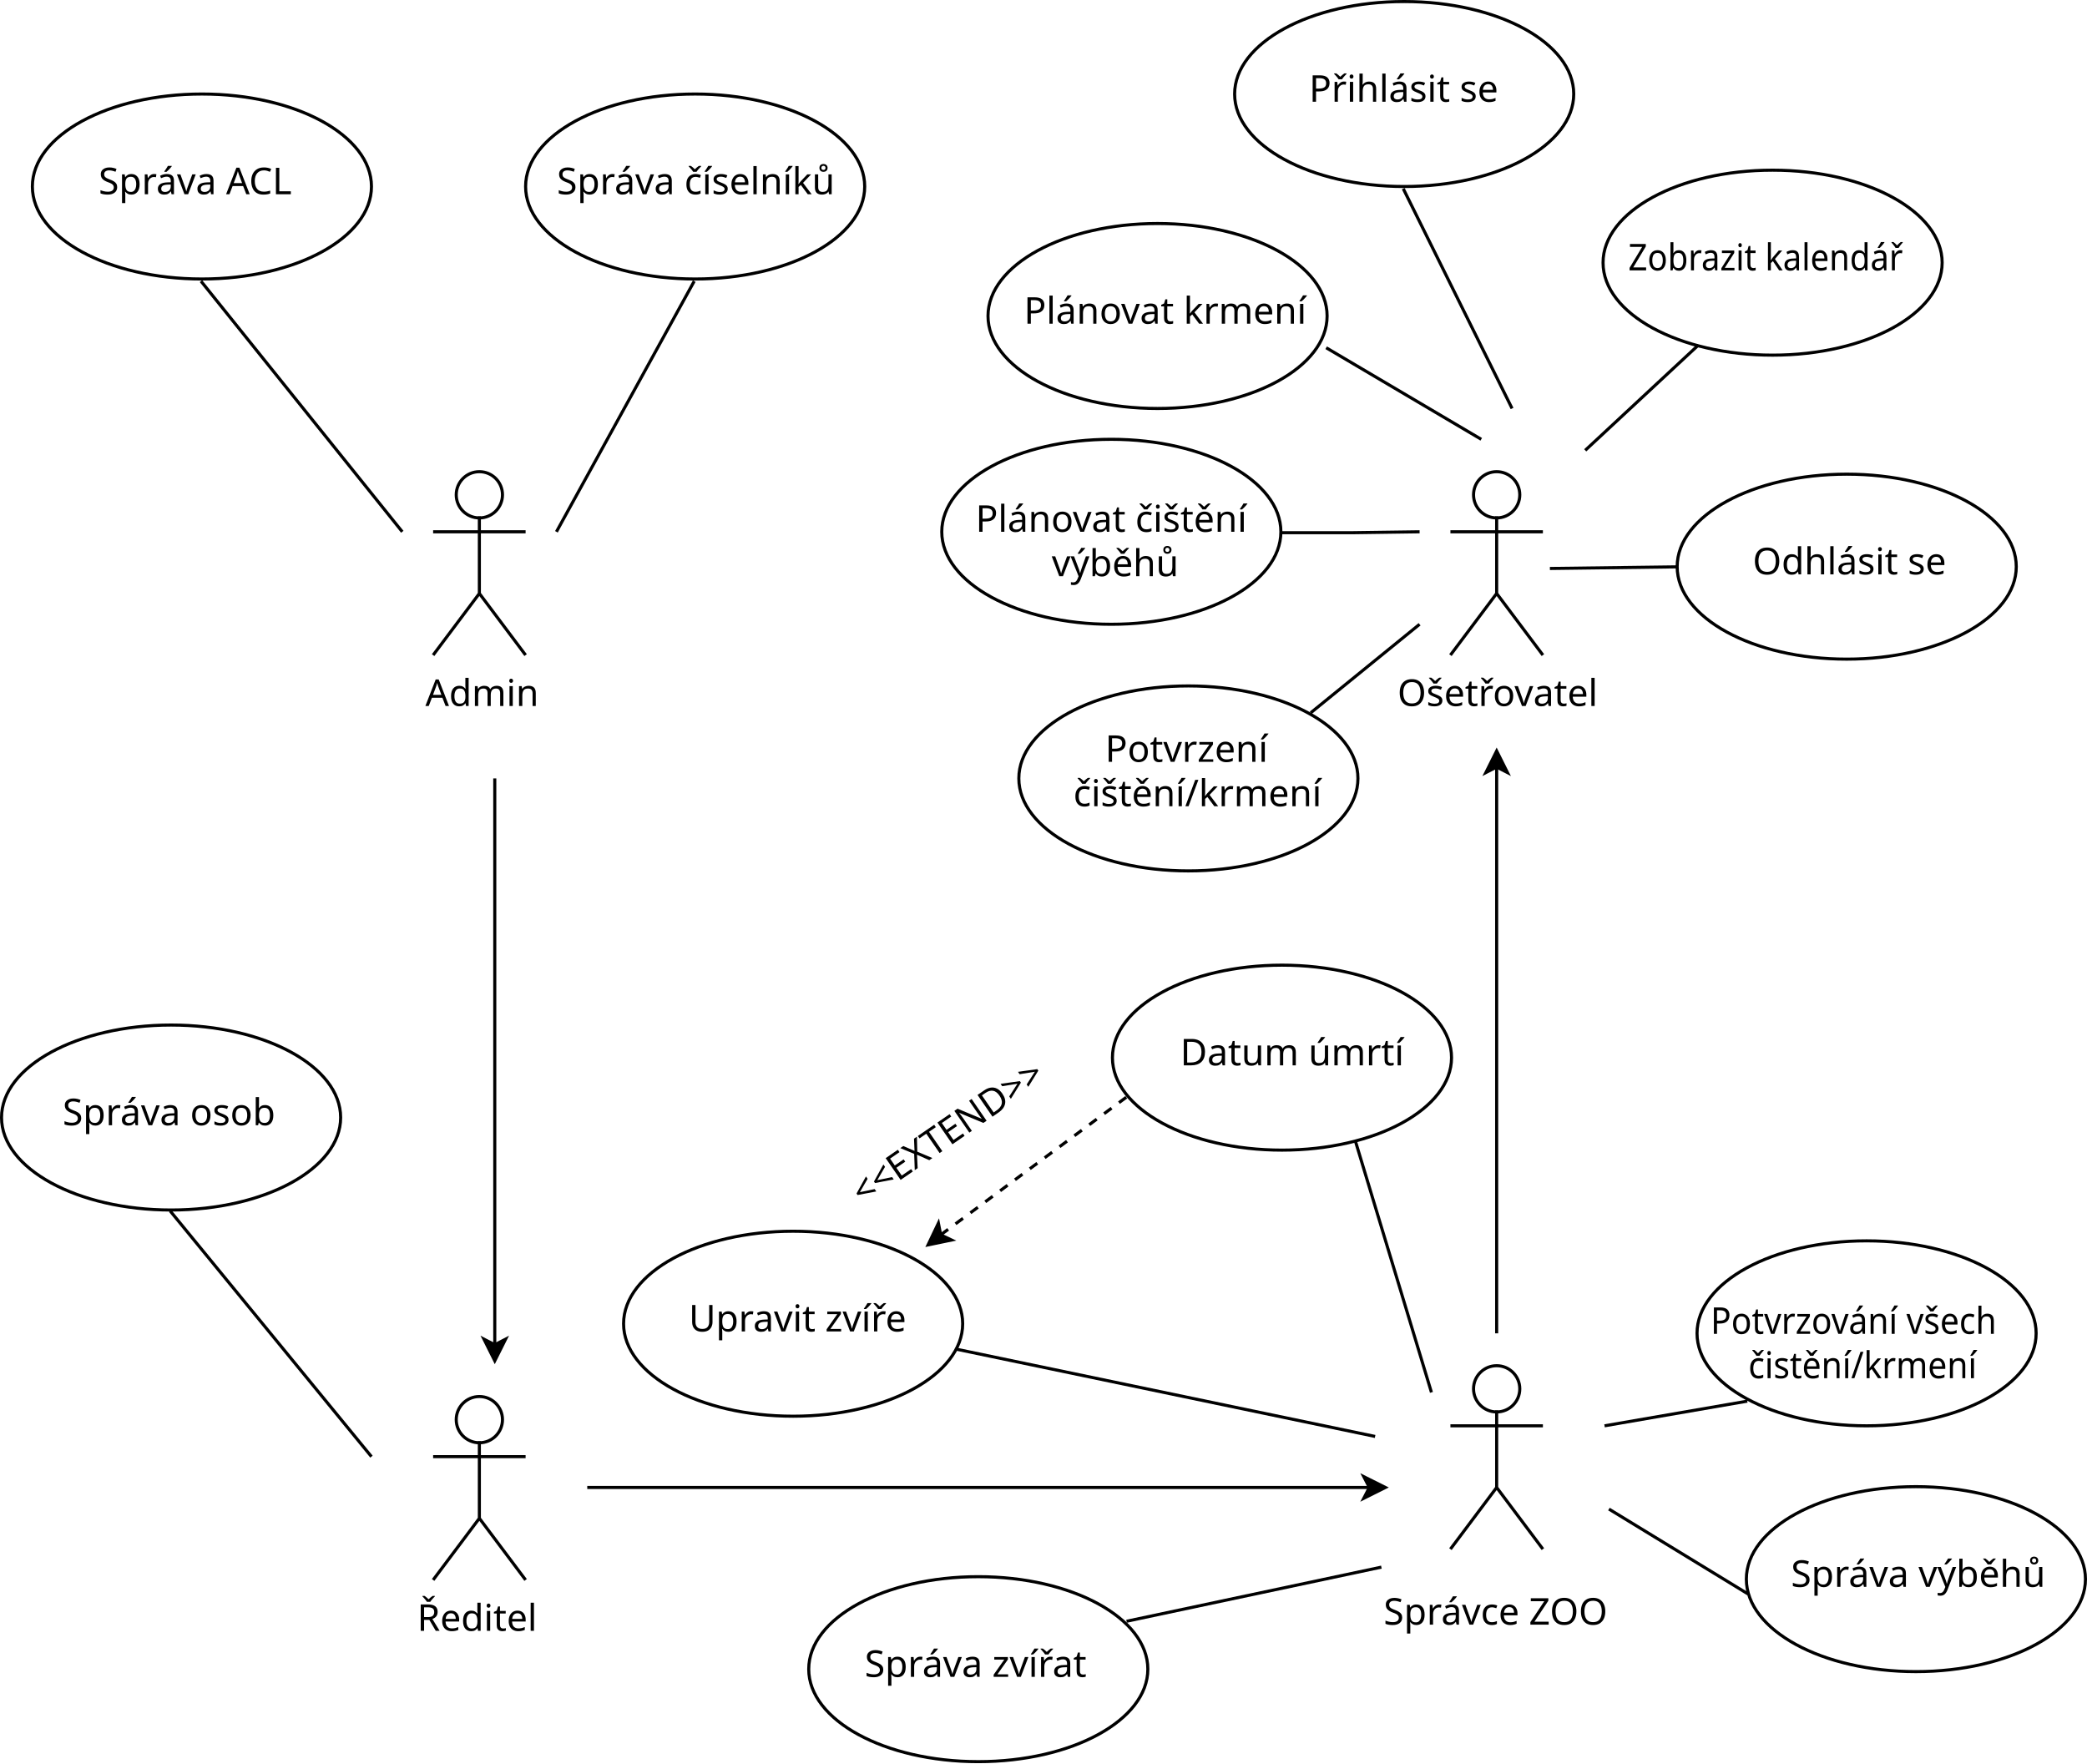
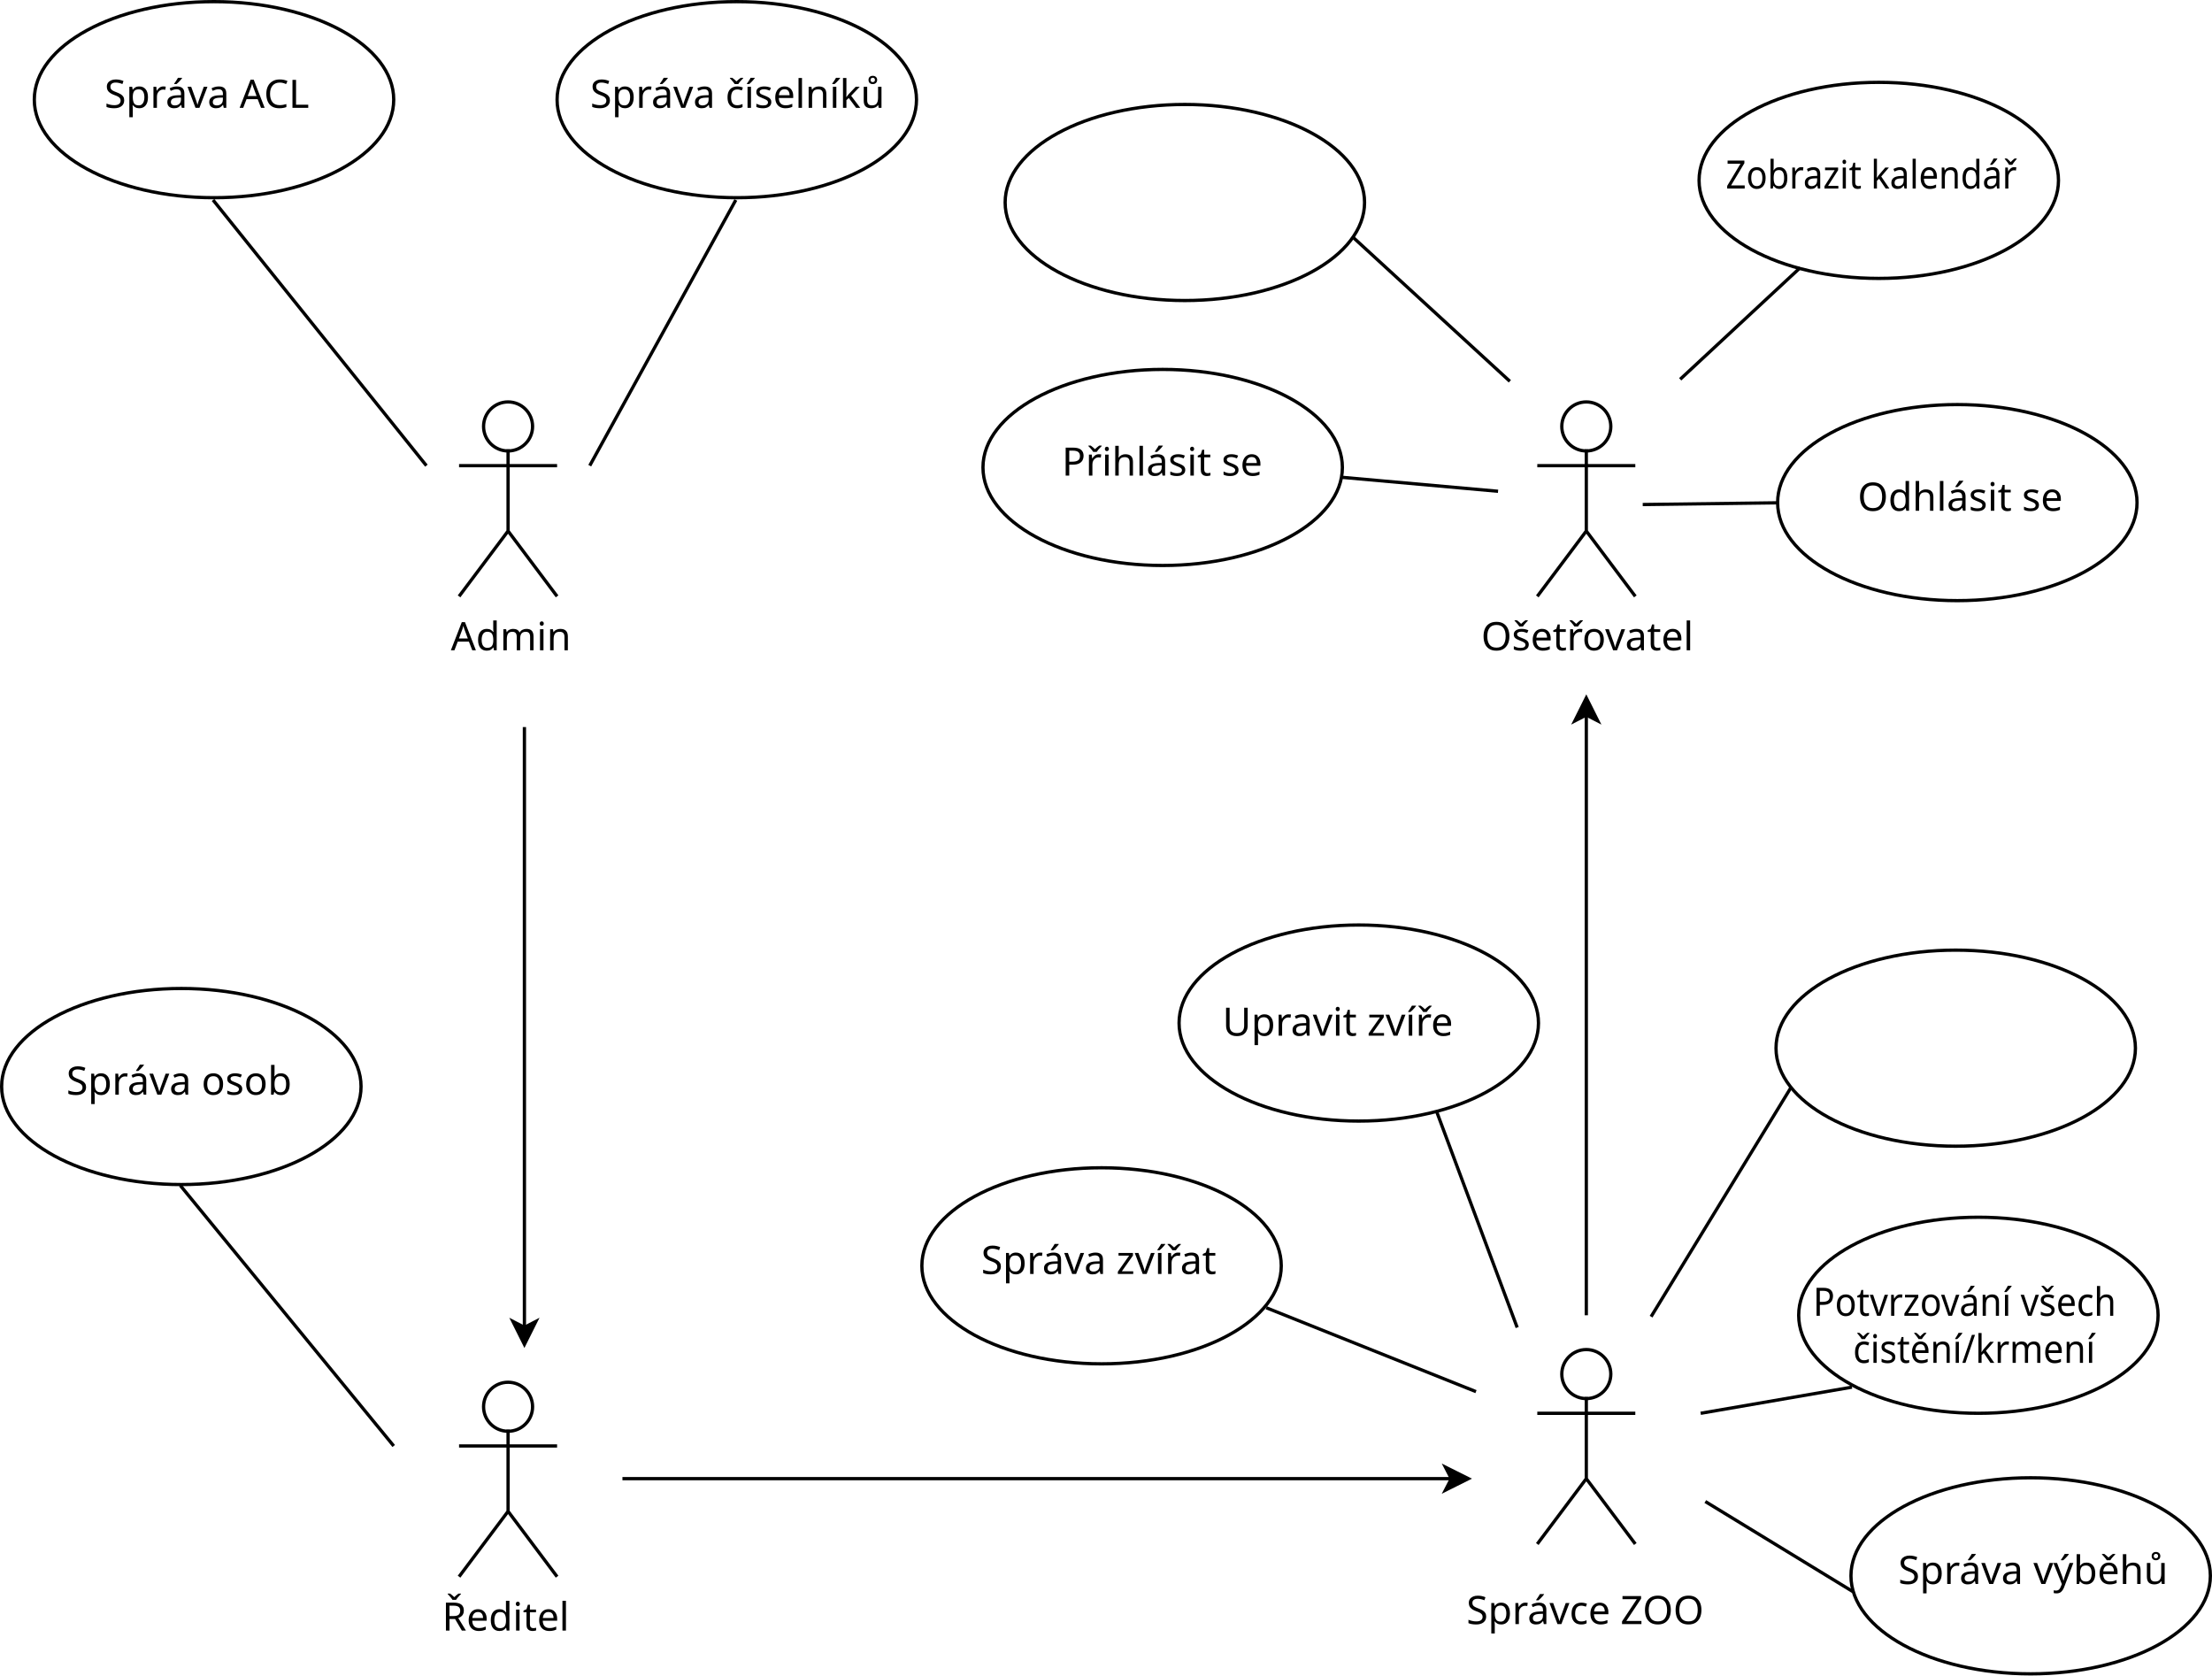
- <svg xmlns="http://www.w3.org/2000/svg" version="1.1" id="Vrstva_1" x="0px" y="0px" viewBox="0 0 677 571.938" enable-background="new 0 0 821 623" xml:space="preserve" width="677" height="571.938">
+ <svg xmlns="http://www.w3.org/2000/svg" version="1.1" id="Vrstva_1" x="0px" y="0px" viewBox="0 0 677 512.734" enable-background="new 0 0 821 623" xml:space="preserve" width="677" height="512.734">
  <defs id="defs195" />
-   <rect style="fill:#ffffff;fill-opacity:1;fill-rule:nonzero;stroke:none;stroke-width:120.714;stroke-linecap:butt;stroke-linejoin:miter;stroke-miterlimit:3.9;stroke-dasharray:60.357, 60.357;stroke-dashoffset:0;stroke-opacity:1" id="rect8163" width="852.122" height="699.057" x="-110.556" y="-59.239" />
+   <rect style="fill:#ffffff;fill-opacity:1;fill-rule:nonzero;stroke:none;stroke-width:120.714;stroke-linecap:butt;stroke-linejoin:miter;stroke-miterlimit:3.9;stroke-dasharray:60.357, 60.357;stroke-dashoffset:0;stroke-opacity:1" id="rect8163" width="852.122" height="699.057" x="-102.682" y="-84.938" />
  <path d="" id="path3" style="fill:none" />
-   <path pointer-events="none" stroke-miterlimit="10" d="m 485.5,248.9 0,183.6" id="path5" style="fill:none;stroke:#000000;stroke-miterlimit:10" />
-   <path pointer-events="none" stroke-miterlimit="10" d="m 485.5,243.6 3.5,7 -3.5,-1.8 -3.5,1.8 3.5,-7 z" id="path7" style="stroke:#000000;stroke-miterlimit:10" />
-   <circle pointer-events="none" cx="485.5" cy="160.5" id="ellipse9" r="7.5" style="fill:#ffffff;stroke:#000000" />
-   <path pointer-events="none" stroke-miterlimit="10" d="m 485.5,167.5 0,25 m 0,-20 -15,0 m 15,0 15,0 m -15,20 -15,20 m 15,-20 15,20" id="path11" style="fill:none;stroke:#000000;stroke-miterlimit:10" />
-   <g transform="translate(454,217)" id="g13">
+   <path pointer-events="none" stroke-miterlimit="10" d="m 485.5,218.9 0,183.6" id="path5" style="fill:none;stroke:#000000;stroke-miterlimit:10" />
+   <path pointer-events="none" stroke-miterlimit="10" d="m 485.5,213.6 3.5,7 -3.5,-1.8 -3.5,1.8 3.5,-7 z" id="path7" style="stroke:#000000;stroke-miterlimit:10" />
+   <circle pointer-events="none" cx="485.5" cy="130.5" id="ellipse9" r="7.5" style="fill:#ffffff;stroke:#000000" />
+   <path pointer-events="none" stroke-miterlimit="10" d="m 485.5,137.5 0,25 m 0,-20 -15,0 m 15,0 15,0 m -15,20 -15,20 m 15,-20 15,20" id="path11" style="fill:none;stroke:#000000;stroke-miterlimit:10" />
+   <g transform="translate(454,187)" id="g13">
    <text transform="translate(-0.6797,12)" font-size="12" id="text15" style="font-size:12px;font-family:ArialMT">Ošetřovatel</text>
  </g>
-   <circle pointer-events="none" cx="485.5" cy="450.5" id="ellipse17" r="7.5" style="fill:#ffffff;stroke:#000000" />
-   <path pointer-events="none" stroke-miterlimit="10" d="m 485.5,457.5 0,25 m 0,-20 -15,0 m 15,0 15,0 m -15,20 -15,20 m 15,-20 15,20" id="path19" style="fill:none;stroke:#000000;stroke-miterlimit:10" />
-   <g transform="translate(448,507)" id="g21">
+   <circle pointer-events="none" cx="485.5" cy="420.5" id="ellipse17" r="7.5" style="fill:#ffffff;stroke:#000000" />
+   <path pointer-events="none" stroke-miterlimit="10" d="m 485.5,427.5 0,25 m 0,-20 -15,0 m 15,0 15,0 m -15,20 -15,20 m 15,-20 15,20" id="path19" style="fill:none;stroke:#000000;stroke-miterlimit:10" />
+   <g transform="translate(448,477)" id="g21">
    <text transform="translate(0.8232,20)" font-size="12" id="text23" style="font-size:12px;font-family:ArialMT">Správce ZOO</text>
  </g>
-   <path pointer-events="none" stroke-miterlimit="10" d="m 430.2,112.8 50.3,29.7" id="path25" style="fill:none;stroke:#000000;stroke-miterlimit:10" />
-   <ellipse pointer-events="none" cx="375.5" cy="102.5" rx="55" ry="30" id="ellipse27" style="fill:#ffffff;stroke:#000000" />
-   <g transform="translate(333,93)" id="g29">
-     <text transform="translate(-0.8535,12)" font-size="12" id="text31" style="font-size:12px;font-family:ArialMT">Plánovat krmení</text>
+   <path pointer-events="none" stroke-miterlimit="10" d="m 505.332,402.929 42.833,-70.165" id="path25" style="fill:none;stroke:#000000;stroke-miterlimit:10" />
+   <g id="g8314" transform="translate(223.0637,218.2634)">
+     <ellipse style="fill:#ffffff;stroke:#000000" id="ellipse27" ry="30" rx="55" cy="102.5" cx="375.5" pointer-events="none" />
+     <g id="g29" transform="translate(326.9334,96.26662)">
+       <text style="font-size:12px;line-height:177%;font-family:ArialMT;text-align:center;text-anchor:middle" id="text31" font-size="12" transform="translate(-0.8535,12)" x="70.014" y="0" />
+       <flowRoot xml:space="preserve" id="flowRoot8358" style="font-style:normal;font-weight:normal;font-size:12.594px;line-height:125%;font-family:sans-serif;text-align:center;letter-spacing:0px;word-spacing:0px;text-anchor:middle;fill:#000000;fill-opacity:1;stroke:none;stroke-width:1px;stroke-linecap:butt;stroke-linejoin:miter;stroke-opacity:1" transform="translate(0.4666605,77.93231)">
+         <flowRegion id="flowRegion8360">
+           <rect id="rect8362" width="79.694" height="32.912" x="8.345" y="-89.054" style="text-align:center;text-anchor:middle" />
+         </flowRegion>
+         <flowPara id="flowPara8364">Plánovat krmení/čištění</flowPara>
+       </flowRoot>
+     </g>
  </g>
-   <path pointer-events="none" stroke-miterlimit="10" d="m 425.2,231.2 35.3,-28.7" id="path33" style="fill:none;stroke:#000000;stroke-miterlimit:10" />
-   <ellipse pointer-events="none" cx="385.5" cy="252.5" rx="55" ry="30" id="ellipse35" style="fill:#ffffff;stroke:#000000" />
-   <g transform="translate(331,236)" id="g37">
-     <text transform="translate(27.4883,11.12)" enable-background="new    " id="text39">
-       <tspan x="0" y="0" font-size="12" id="tspan41" style="font-size:12px;font-family:ArialMT">Potvrzení </tspan>
-       <tspan x="-10.3" y="14.4" font-size="12" id="tspan43" style="font-size:12px;font-family:ArialMT">čištění/krmení</tspan>
-     </text>
+   <path pointer-events="none" stroke-miterlimit="10" d="m 413.934,72.461 48.169,44.225" id="path33" style="fill:none;stroke:#000000;stroke-miterlimit:10" />
+   <g id="g8319" transform="translate(-22.86636,-190.5312)">
+     <ellipse style="fill:#ffffff;stroke:#000000" id="ellipse35" ry="30" rx="55" cy="252.5" cx="385.5" pointer-events="none" />
+     <g id="g37" transform="matrix(0.8909417,0,0,0.8909417,327.3189,112.4859)">
+       <text id="text39" enable-background="new    " transform="translate(27.4883,11.12)">
+         <tspan style="font-style:normal;font-variant:normal;font-weight:normal;font-stretch:normal;font-size:12px;font-family:Arial;-inkscape-font-specification:Arial" id="tspan41" font-size="12" y="0" x="0" />
+       </text>
+       <flowRoot xml:space="preserve" id="flowRoot8338" style="font-style:normal;font-weight:normal;font-size:50px;line-height:125%;font-family:sans-serif;letter-spacing:0px;word-spacing:0px;fill:#000000;fill-opacity:1;stroke:none;stroke-width:1px;stroke-linecap:butt;stroke-linejoin:miter;stroke-opacity:1" transform="translate(-275.2341,70.59596)">
+         <flowRegion id="flowRegion8340">
+           <rect id="rect8342" width="117.832" height="76.066" x="313.596" y="-116.387" />
+         </flowRegion>
+         <flowPara id="flowPara8344">Potvrzení vlastních čištění/krmeníPotvrzení vlastních čištění/krmení</flowPara>
+       </flowRoot>
+       <flowRoot xml:space="preserve" id="flowRoot8346" style="font-style:normal;font-weight:normal;font-size:23.816px;line-height:125%;font-family:sans-serif;letter-spacing:0px;word-spacing:0px;fill:#000000;fill-opacity:1;stroke:none;stroke-width:1px;stroke-linecap:butt;stroke-linejoin:miter;stroke-opacity:1" transform="matrix(0.5091784,0,0,0.5091784,86.58996,218.3958)">
+         <flowRegion id="flowRegion8348">
+           <rect id="rect8350" width="209.934" height="71.026" x="-149.326" y="-147.569" />
+         </flowRegion>
+         <flowPara id="flowPara8352" style="text-align:center;text-anchor:middle">Potvrzení vlastních čištění/krmení</flowPara>
+       </flowRoot>
+     </g>
  </g>
-   <path pointer-events="none" stroke-miterlimit="10" d="m 365.445,525.899 82.661,-17.56" id="path45" style="fill:none;stroke:#000000;stroke-miterlimit:10" />
-   <g id="g8164" transform="translate(-378.1557,38.9375)">
+   <path pointer-events="none" stroke-miterlimit="10" d="m 387.553,400.205 64.182,25.668" id="path45" style="fill:none;stroke:#000000;stroke-miterlimit:10" />
+   <g id="g8164" transform="translate(-358.357,-115.1345)">
    <ellipse style="fill:#ffffff;stroke:#000000" id="ellipse47" ry="30" rx="55" cy="502.5" cx="695.5" pointer-events="none" />
    <g id="g49" transform="translate(660,493)">
      <text style="font-size:12px;font-family:ArialMT" id="text51" font-size="12" transform="translate(-1.3467,12)">Správa zvířat</text>
    </g>
  </g>
-   <path pointer-events="none" stroke-miterlimit="10" d="m 395.5,92.5 0,0" id="path53" style="fill:none;stroke:#000000;stroke-miterlimit:10" />
-   <path pointer-events="none" stroke-miterlimit="10" d="m 415.2,172.8 23.3,0 22,-0.3" id="path61" style="fill:none;stroke:#000000;stroke-miterlimit:10" />
-   <ellipse pointer-events="none" cx="360.5" cy="172.5" rx="55" ry="30" id="ellipse63" style="fill:#ffffff;stroke:#000000" />
-   <g transform="translate(306,156)" id="g65">
-     <text transform="translate(10.4756,16.5)" enable-background="new    " id="text67">
-       <tspan x="0" y="0" font-size="12" id="tspan69" style="font-size:12px;font-family:ArialMT">Plánovat čištění </tspan>
-       <tspan x="24.7" y="14.4" font-size="12" id="tspan71" style="font-size:12px;font-family:ArialMT">výběhů</tspan>
-     </text>
-   </g>
-   <path pointer-events="none" stroke-miterlimit="10" d="M 567.102,517.083 521.921,489.502" id="path73" style="fill:none;stroke:#000000;stroke-miterlimit:10" />
-   <g id="g8169" transform="translate(-13.99981,-80.26561)">
+   <path pointer-events="none" stroke-miterlimit="10" d="m 395.5,62.5 0,0" id="path53" style="fill:none;stroke:#000000;stroke-miterlimit:10" />
+   <path pointer-events="none" stroke-miterlimit="10" d="M 567.102,487.083 521.921,459.502" id="path73" style="fill:none;stroke:#000000;stroke-miterlimit:10" />
+   <g id="g8169" transform="translate(-13.99981,-110.2656)">
    <ellipse style="fill:#ffffff;stroke:#000000" id="ellipse75" ry="30" rx="55" cy="592.5" cx="635.5" pointer-events="none" />
    <g id="g77" transform="translate(596,583)">
      <text style="font-size:12px;font-family:ArialMT" id="text79" font-size="12" transform="translate(-1.0254,12)">Správa výběhů</text>
    </g>
  </g>
-   <g id="g8257" transform="translate(11.89884,-436.4771)">
-     <ellipse style="fill:#ffffff;stroke:#000000" id="ellipse81" ry="30" rx="55" cy="779.551" cx="403.963" pointer-events="none" />
-     <g id="g83" transform="translate(370.4629,770.0505)">
-       <text style="font-size:12px;font-family:ArialMT" id="text85" font-size="12" transform="translate(0.4941,12)">Datum úmrtí</text>
-     </g>
+   <ellipse pointer-events="none" cx="415.862" cy="313.073" rx="55" ry="30" id="ellipse81" style="fill:#ffffff;stroke:#000000" />
+   <g transform="translate(374.5137,304.9505)" id="g89">
+     <text transform="translate(-0.3389,12)" font-size="12" id="text91" style="font-size:12px;font-family:ArialMT">Upravit zvíře</text>
  </g>
-   <g id="g8262" transform="translate(3.31939,-270.1678)">
-     <ellipse style="fill:#ffffff;stroke:#000000" id="ellipse87" ry="30" rx="55" cy="699.551" cx="253.963" pointer-events="none" />
-     <g id="g89" transform="translate(220.4629,690.0505)">
-       <text style="font-size:12px;font-family:ArialMT" id="text91" font-size="12" transform="translate(-0.3389,12)">Upravit zvíře</text>
-     </g>
-   </g>
-   <path pointer-events="none" stroke-miterlimit="10" d="m 439.624,369.974 24.723,81.682" id="path93" style="fill:none;stroke:#000000;stroke-miterlimit:10" />
-   <path pointer-events="none" stroke-miterlimit="10" d="m 310.021,437.599 136.049,28.349" id="path97" style="fill:none;stroke:#000000;stroke-miterlimit:10" />
-   <g id="g8267" transform="translate(-7.899889,-362.5619)">
-     <g id="g8273" transform="matrix(0.4299764,-0.9028401,0.9028401,0.4299764,-472.3804,735.369)">
-       <g transform="matrix(0.8660254,0.5,-0.5,0.8660254,316.5874,683.9973)" id="g99">
-         <text transform="translate(-0.3525,12)" font-size="12" id="text101" style="font-size:12px;font-family:ArialMT">&lt;&lt;EXTEND&gt;&gt;</text>
-       </g>
-       <path pointer-events="none" stroke-miterlimit="10" d="m 312.663,721.051 66.192,35.161" id="path103" style="fill:none;stroke:#000000;stroke-miterlimit:10;stroke-dasharray:3, 3" />
-       <path pointer-events="none" stroke-miterlimit="10" d="m 307.963,718.751 7.8,0 -3.1,2.3 0,3.9 -4.7,-6.2 z" id="path105" style="stroke:#000000;stroke-miterlimit:10" />
-     </g>
-   </g>
-   <g id="g8174" transform="translate(-50.48676,-167.2993)">
+   <path pointer-events="none" stroke-miterlimit="10" d="m 439.624,339.974 24.723,66.282" id="path93" style="fill:none;stroke:#000000;stroke-miterlimit:10" />
+   <g id="g8174" transform="translate(-50.48676,-197.2993)">
    <ellipse style="fill:#ffffff;stroke:#000000" id="ellipse107" ry="30" rx="55" cy="252.5" cx="625.5" pointer-events="none" />
    <g id="g109" transform="matrix(0.903086,0,0,1,579.9208,243)">
      <text style="font-size:12px;font-family:ArialMT" id="text111" font-size="12" transform="translate(-1.3564,12)">Zobrazit kalendář</text>
    </g>
  </g>
-   <path pointer-events="none" stroke-miterlimit="10" d="m 514.23,146.074 36.724,-34.147" id="path113" style="fill:none;stroke:#000000;stroke-miterlimit:10" />
-   <ellipse pointer-events="none" cx="455.5" cy="30.5" rx="55" ry="30" id="ellipse115" style="fill:#ffffff;stroke:#000000" />
-   <g transform="translate(425,21)" id="g117">
+   <path pointer-events="none" stroke-miterlimit="10" d="m 514.23,116.074 36.724,-34.147" id="path113" style="fill:none;stroke:#000000;stroke-miterlimit:10" />
+   <ellipse pointer-events="none" cx="355.846" cy="143.051" rx="55" ry="30" id="ellipse115" style="fill:#ffffff;stroke:#000000" />
+   <g transform="translate(325.3464,133.5508)" id="g117">
    <text transform="translate(-0.3438,12)" font-size="12" id="text119" style="font-size:12px;font-family:ArialMT">Přihlásit se</text>
  </g>
-   <g id="g8194" transform="translate(43.5572,-128.6917)">
+   <g id="g8194" transform="translate(43.5572,-158.6917)">
    <ellipse style="fill:#ffffff;stroke:#000000" id="ellipse121" ry="30" rx="55" cy="312.5" cx="555.5" pointer-events="none" />
    <g id="g123" transform="translate(525,303)">
      <text style="font-size:12px;font-family:ArialMT" id="text125" font-size="12" transform="translate(-0.01464844,12)">Odhlásit se</text>
    </g>
  </g>
-   <path pointer-events="none" stroke-miterlimit="10" d="M 490.5,132.5 455.2,61.2" id="path127" style="fill:none;stroke:#000000;stroke-miterlimit:10" />
-   <path pointer-events="none" stroke-miterlimit="10" d="m 502.767,184.401 41.467,-0.533" id="path129" style="fill:none;stroke:#000000;stroke-miterlimit:10" />
-   <ellipse pointer-events="none" cx="605.5" cy="432.5" rx="55" ry="30" id="ellipse131" style="fill:#ffffff;stroke:#000000" />
-   <g transform="matrix(0.9202448,0,0,1,551.3978,416)" id="g133">
+   <path pointer-events="none" stroke-miterlimit="10" d="m 458.492,150.347 -48.169,-4.314" id="path127" style="fill:none;stroke:#000000;stroke-miterlimit:10" />
+   <path pointer-events="none" stroke-miterlimit="10" d="m 502.767,154.401 41.467,-0.533" id="path129" style="fill:none;stroke:#000000;stroke-miterlimit:10" />
+   <ellipse pointer-events="none" cx="605.5" cy="402.5" rx="55" ry="30" id="ellipse131" style="fill:#ffffff;stroke:#000000" />
+   <g transform="matrix(0.9202448,0,0,1,551.3978,386)" id="g133">
    <text transform="translate(3.8105,16.665)" enable-background="new    " id="text135">
      <tspan x="0" y="0" font-size="12" id="tspan137" style="font-size:12px;font-family:ArialMT">Potvrzování všech </tspan>
      <tspan x="13.3" y="14.4" font-size="12" id="tspan139" style="font-size:12px;font-family:ArialMT">čistění/krmení</tspan>
    </text>
  </g>
-   <path pointer-events="none" stroke-miterlimit="10" d="m 566.8,454.5 -46.3,8" id="path141" style="fill:none;stroke:#000000;stroke-miterlimit:10" />
-   <circle pointer-events="none" cx="155.5" cy="460.5" id="ellipse143" r="7.5" style="fill:#ffffff;stroke:#000000" />
-   <path pointer-events="none" stroke-miterlimit="10" d="m 155.5,467.5 0,25 m 0,-20 -15,0 m 15,0 15,0 m -15,20 -15,20 m 15,-20 15,20" id="path145" style="fill:none;stroke:#000000;stroke-miterlimit:10" />
-   <g transform="translate(136,517)" id="g147">
+   <path pointer-events="none" stroke-miterlimit="10" d="m 566.8,424.5 -46.3,8" id="path141" style="fill:none;stroke:#000000;stroke-miterlimit:10" />
+   <circle pointer-events="none" cx="155.5" cy="430.5" id="ellipse143" r="7.5" style="fill:#ffffff;stroke:#000000" />
+   <path pointer-events="none" stroke-miterlimit="10" d="m 155.5,437.5 0,25 m 0,-20 -15,0 m 15,0 15,0 m -15,20 -15,20 m 15,-20 15,20" id="path145" style="fill:none;stroke:#000000;stroke-miterlimit:10" />
+   <g transform="translate(136,487)" id="g147">
    <text transform="translate(-0.6768,12)" font-size="12" id="text149" style="font-size:12px;font-family:ArialMT">Ředitel</text>
  </g>
-   <ellipse pointer-events="none" cx="55.5" cy="362.5" rx="55" ry="30" id="ellipse151" style="fill:#ffffff;stroke:#000000" />
-   <g transform="translate(21,353)" id="g153">
+   <ellipse pointer-events="none" cx="55.5" cy="332.5" rx="55" ry="30" id="ellipse151" style="fill:#ffffff;stroke:#000000" />
+   <g transform="translate(21,323)" id="g153">
    <text transform="translate(-0.6885,12)" font-size="12" id="text155" style="font-size:12px;font-family:ArialMT">Správa osob</text>
  </g>
-   <path pointer-events="none" stroke-miterlimit="10" d="M 120.5,472.5 55.2,392.8" id="path157" style="fill:none;stroke:#000000;stroke-miterlimit:10" />
-   <circle pointer-events="none" cx="155.5" cy="160.5" id="ellipse159" r="7.5" style="fill:#ffffff;stroke:#000000" />
-   <path pointer-events="none" stroke-miterlimit="10" d="m 155.5,167.5 0,25 m 0,-20 -15,0 m 15,0 15,0 m -15,20 -15,20 m 15,-20 15,20" id="path161" style="fill:none;stroke:#000000;stroke-miterlimit:10" />
-   <g transform="translate(138,217)" id="g163">
+   <path pointer-events="none" stroke-miterlimit="10" d="M 120.5,442.5 55.2,362.8" id="path157" style="fill:none;stroke:#000000;stroke-miterlimit:10" />
+   <circle pointer-events="none" cx="155.5" cy="130.5" id="ellipse159" r="7.5" style="fill:#ffffff;stroke:#000000" />
+   <path pointer-events="none" stroke-miterlimit="10" d="m 155.5,137.5 0,25 m 0,-20 -15,0 m 15,0 15,0 m -15,20 -15,20 m 15,-20 15,20" id="path161" style="fill:none;stroke:#000000;stroke-miterlimit:10" />
+   <g transform="translate(138,187)" id="g163">
    <text transform="translate(-0.00683594,12)" font-size="12" id="text165" style="font-size:12px;font-family:ArialMT">Admin</text>
  </g>
-   <ellipse pointer-events="none" cx="225.5" cy="60.5" rx="55" ry="30" id="ellipse167" style="fill:#ffffff;stroke:#000000" />
-   <g transform="translate(182,51)" id="g169">
+   <ellipse pointer-events="none" cx="225.5" cy="30.5" rx="55" ry="30" id="ellipse167" style="fill:#ffffff;stroke:#000000" />
+   <g transform="translate(182,21)" id="g169">
    <text transform="translate(-1.3555,12)" font-size="12" id="text171" style="font-size:12px;font-family:ArialMT">Správa číselníků</text>
  </g>
-   <path pointer-events="none" stroke-miterlimit="10" d="M 180.5,172.5 225.2,91.2" id="path173" style="fill:none;stroke:#000000;stroke-miterlimit:10" />
-   <path pointer-events="none" stroke-miterlimit="10" d="m 444.1,482.5 -253.6,0" id="path175" style="fill:none;stroke:#000000;stroke-miterlimit:10" />
-   <path pointer-events="none" stroke-miterlimit="10" d="m 449.4,482.5 -7,3.5 1.8,-3.5 -1.8,-3.5 7,3.5 z" id="path177" style="stroke:#000000;stroke-miterlimit:10" />
-   <path pointer-events="none" stroke-miterlimit="10" d="m 160.5,436.1 0,-183.6" id="path179" style="fill:none;stroke:#000000;stroke-miterlimit:10" />
-   <path pointer-events="none" stroke-miterlimit="10" d="m 160.5,441.4 -3.5,-7 3.5,1.8 3.5,-1.8 -3.5,7 z" id="path181" style="stroke:#000000;stroke-miterlimit:10" />
-   <ellipse pointer-events="none" cx="65.5" cy="60.5" rx="55" ry="30" id="ellipse183" style="fill:#ffffff;stroke:#000000" />
-   <g transform="translate(33,51)" id="g185">
+   <path pointer-events="none" stroke-miterlimit="10" d="M 180.5,142.5 225.2,61.2" id="path173" style="fill:none;stroke:#000000;stroke-miterlimit:10" />
+   <path pointer-events="none" stroke-miterlimit="10" d="m 444.1,452.5 -253.6,0" id="path175" style="fill:none;stroke:#000000;stroke-miterlimit:10" />
+   <path pointer-events="none" stroke-miterlimit="10" d="m 449.4,452.5 -7,3.5 1.8,-3.5 -1.8,-3.5 7,3.5 z" id="path177" style="stroke:#000000;stroke-miterlimit:10" />
+   <path pointer-events="none" stroke-miterlimit="10" d="m 160.5,406.1 0,-183.6" id="path179" style="fill:none;stroke:#000000;stroke-miterlimit:10" />
+   <path pointer-events="none" stroke-miterlimit="10" d="m 160.5,411.4 -3.5,-7 3.5,1.8 3.5,-1.8 -3.5,7 z" id="path181" style="stroke:#000000;stroke-miterlimit:10" />
+   <ellipse pointer-events="none" cx="65.5" cy="30.5" rx="55" ry="30" id="ellipse183" style="fill:#ffffff;stroke:#000000" />
+   <g transform="translate(33,21)" id="g185">
    <text transform="translate(-1.0186,12)" font-size="12" id="text187" style="font-size:12px;font-family:ArialMT">Správa ACL</text>
  </g>
-   <path pointer-events="none" stroke-miterlimit="10" d="M 130.5,172.5 65.2,91.2" id="path189" style="fill:none;stroke:#000000;stroke-miterlimit:10" />
+   <path pointer-events="none" stroke-miterlimit="10" d="M 130.5,142.5 65.2,61.2" id="path189" style="fill:none;stroke:#000000;stroke-miterlimit:10" />
  <path d="" id="path191" style="fill:none" />
</svg>
